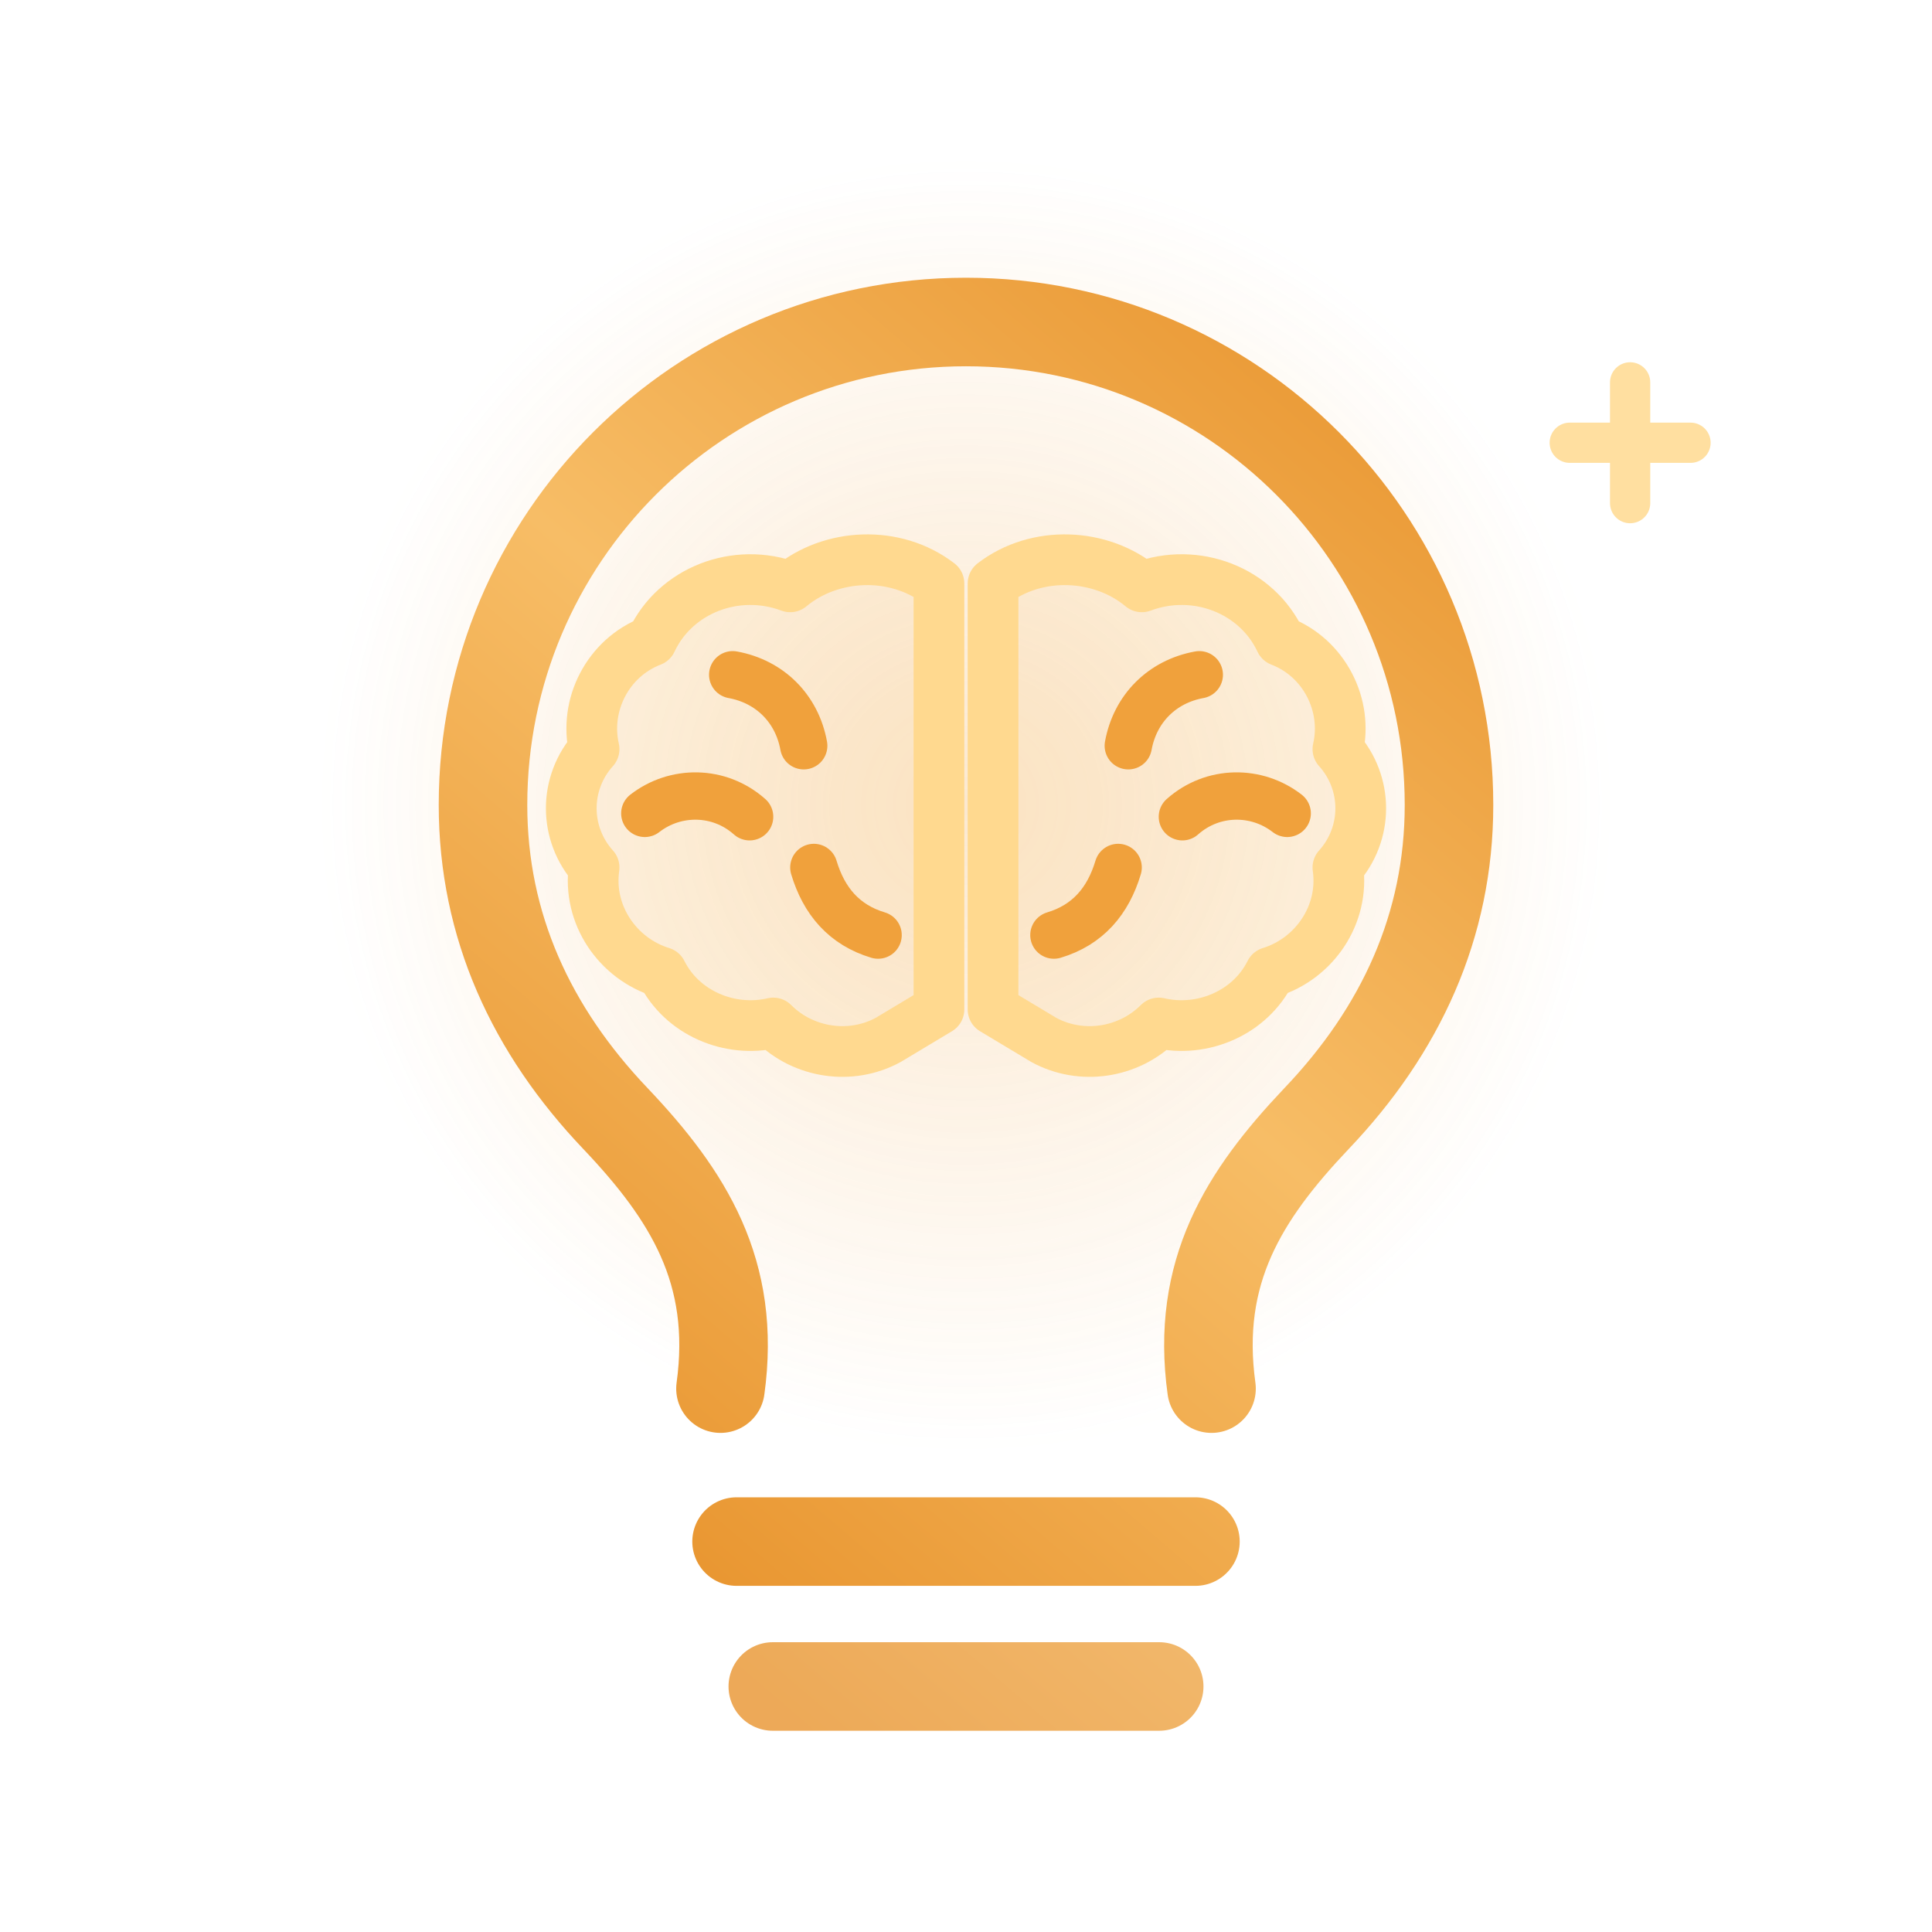
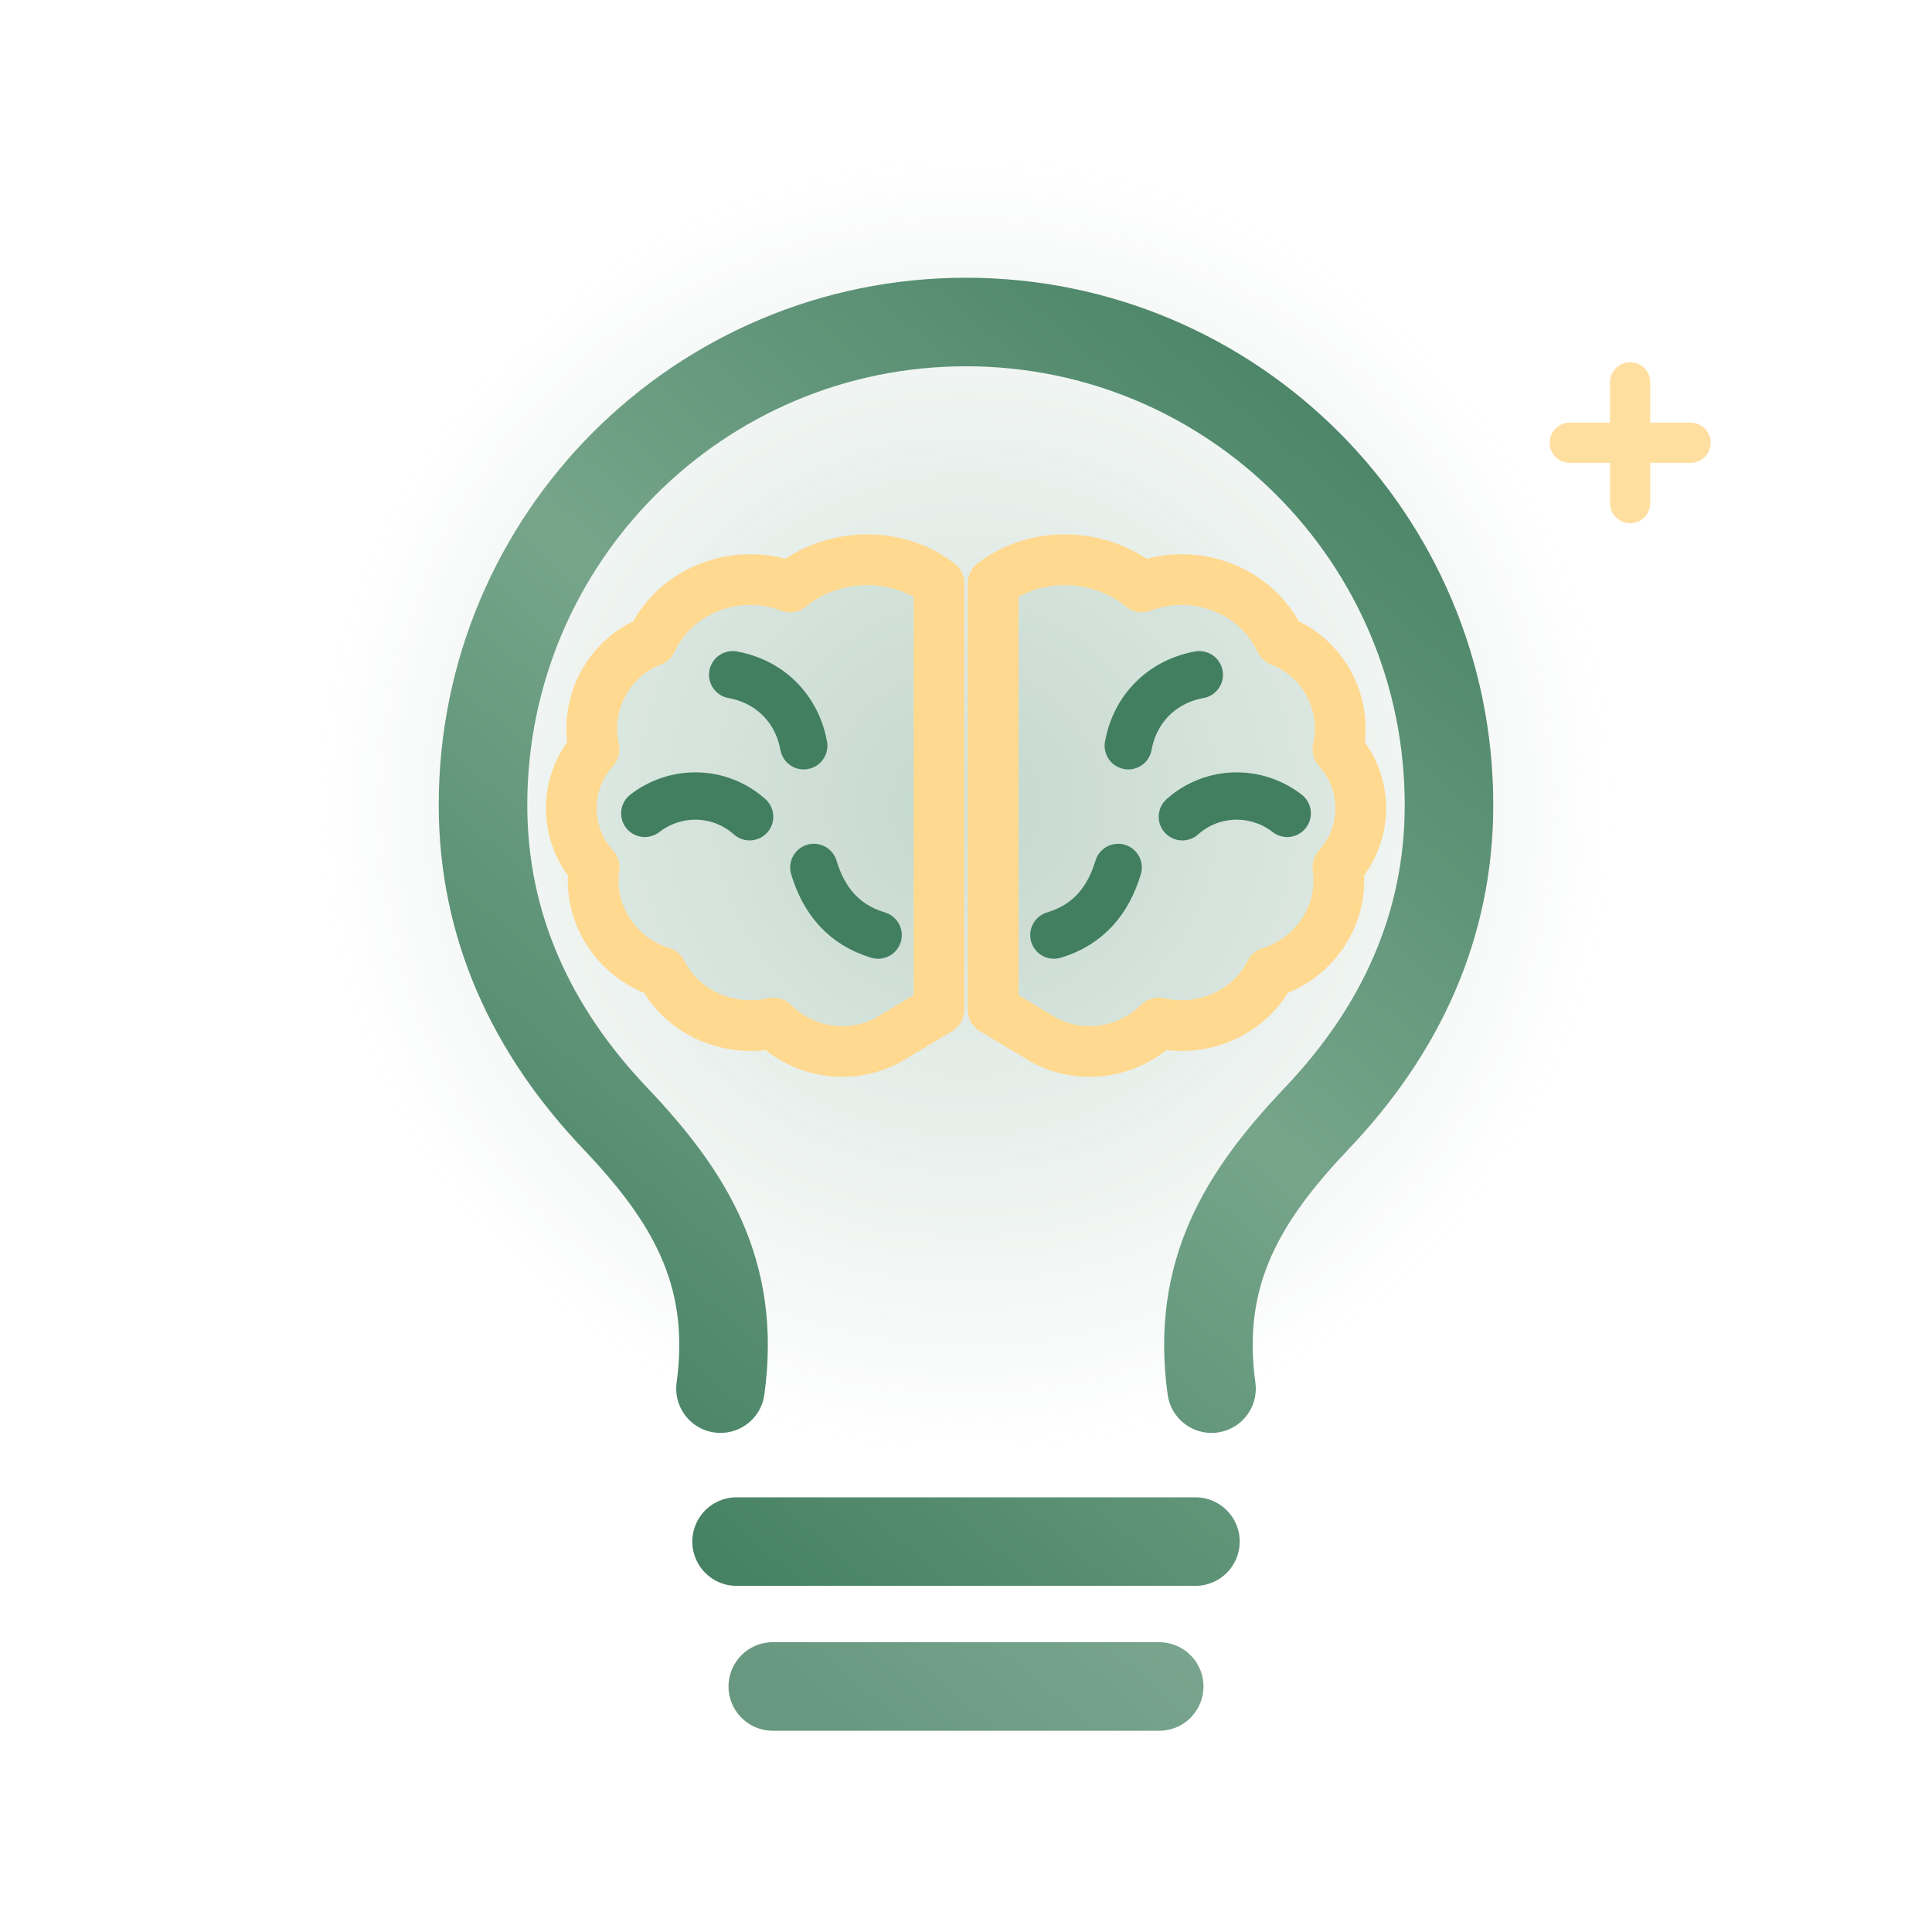
<svg xmlns="http://www.w3.org/2000/svg" viewBox="0 0 48 48" fill="none">
  <defs>
    <radialGradient id="mf-glow" cx="50%" cy="50%" r="50%">
-       <stop offset="0%" stop-color="#f0a13c" stop-opacity="0.4" />
-       <stop offset="100%" stop-color="#f0a13c" stop-opacity="0" />
+       <stop offset="0%" stop-color="#427e60" stop-opacity="0.4" />
+       <stop offset="100%" stop-color="#427e60" stop-opacity="0" />
    </radialGradient>
    <linearGradient id="mf-line" x1="12" y1="36" x2="36" y2="8" gradientUnits="userSpaceOnUse">
-       <stop offset="0%" stop-color="#e8942e" />
-       <stop offset="50%" stop-color="#f7bd66" />
-       <stop offset="100%" stop-color="#e8942e" />
+       <stop offset="0%" stop-color="#427e60" />
+       <stop offset="50%" stop-color="#76a58a" />
+       <stop offset="100%" stop-color="#427e60" />
    </linearGradient>
  </defs>
  <circle cx="24" cy="20" r="16" fill="url(#mf-glow)" opacity="0.6" />
  <path d="M17.9 34.5c.4-2.9-.8-4.8-2.6-6.7C13.2 25.6 12 23 12 20a12 12 0 1 1 24 0c0 3-1.2 5.6-3.3 7.8-1.8 1.9-3 3.8-2.6 6.7" stroke="url(#mf-line)" stroke-width="2.2" stroke-linecap="round" />
  <path d="M18.3 38.3h11.4" stroke="url(#mf-line)" stroke-width="2.2" stroke-linecap="round" />
  <path d="M19.2 41.9h9.6" stroke="url(#mf-line)" stroke-width="2.2" stroke-linecap="round" stroke-opacity="0.8" />
  <g transform="translate(24 19.2) scale(0.84) translate(-24 -19.2)">
-     <path d="M23.2 13.6              c-1.3-1-3.2-.9-4.4.1              c-1.6-.6-3.4.1-4.1 1.6              c-1.3.5-2 1.9-1.7 3.2              c-.9 1-.9 2.5 0 3.5              c-.2 1.4.7 2.7 2 3.1              c.6 1.2 2 1.8 3.3 1.5              c.9.9 2.3 1.1 3.4.5              l1.5-.9              L23.2 13.6 Z" fill="#f7bd66" fill-opacity="0.14" stroke="#ffd98f" stroke-width="1.5" stroke-linejoin="round" />
-     <path d="M23.2 13.6              c-1.3-1-3.2-.9-4.4.1              c-1.6-.6-3.4.1-4.1 1.6              c-1.3.5-2 1.9-1.7 3.2              c-.9 1-.9 2.5 0 3.5              c-.2 1.4.7 2.7 2 3.1              c.6 1.2 2 1.8 3.3 1.5              c.9.9 2.3 1.1 3.4.5              l1.5-.9              L23.2 13.6 Z" fill="#f7bd66" fill-opacity="0.14" stroke="#ffd98f" stroke-width="1.5" stroke-linejoin="round" transform="translate(48 0) scale(-1 1)" />
-     <g stroke="#f0a13c" stroke-width="1.4" fill="none" stroke-linecap="round">
+     <path d="M23.2 13.6              c-1.3-1-3.2-.9-4.4.1              c-1.6-.6-3.4.1-4.1 1.6              c-1.3.5-2 1.9-1.7 3.2              c-.9 1-.9 2.5 0 3.5              c-.2 1.4.7 2.7 2 3.1              c.6 1.2 2 1.8 3.3 1.5              c.9.9 2.3 1.1 3.4.5              l1.5-.9              L23.2 13.6 Z" fill="#76a58a" fill-opacity="0.14" stroke="#ffd98f" stroke-width="1.5" stroke-linejoin="round" />
+     <path d="M23.2 13.6              c-1.3-1-3.2-.9-4.4.1              c-1.6-.6-3.4.1-4.1 1.6              c-1.3.5-2 1.9-1.7 3.2              c-.9 1-.9 2.5 0 3.5              c-.2 1.4.7 2.7 2 3.1              c.6 1.2 2 1.8 3.3 1.5              c.9.9 2.3 1.1 3.4.5              l1.5-.9              L23.2 13.6 Z" fill="#76a58a" fill-opacity="0.14" stroke="#ffd98f" stroke-width="1.5" stroke-linejoin="round" transform="translate(48 0) scale(-1 1)" />
+     <g stroke="#427e60" stroke-width="1.4" fill="none" stroke-linecap="round">
      <path d="M17.1 16.3c1.1.2 1.9 1 2.1 2.1" />
      <path d="M14.5 20.4c.9-.7 2.2-.7 3.1.1" />
      <path d="M19.5 22c.3 1 .9 1.7 1.9 2" />
      <path d="M30.9 16.3c-1.1.2-1.9 1-2.1 2.1" />
      <path d="M33.5 20.4c-.9-.7-2.2-.7-3.1.1" />
      <path d="M28.5 22c-.3 1-.9 1.7-1.9 2" />
    </g>
  </g>
  <path d="M40.5 9.5v3M39 11h3" stroke="#ffd98f" stroke-width="1" stroke-linecap="round" stroke-opacity="0.85" />
</svg>
